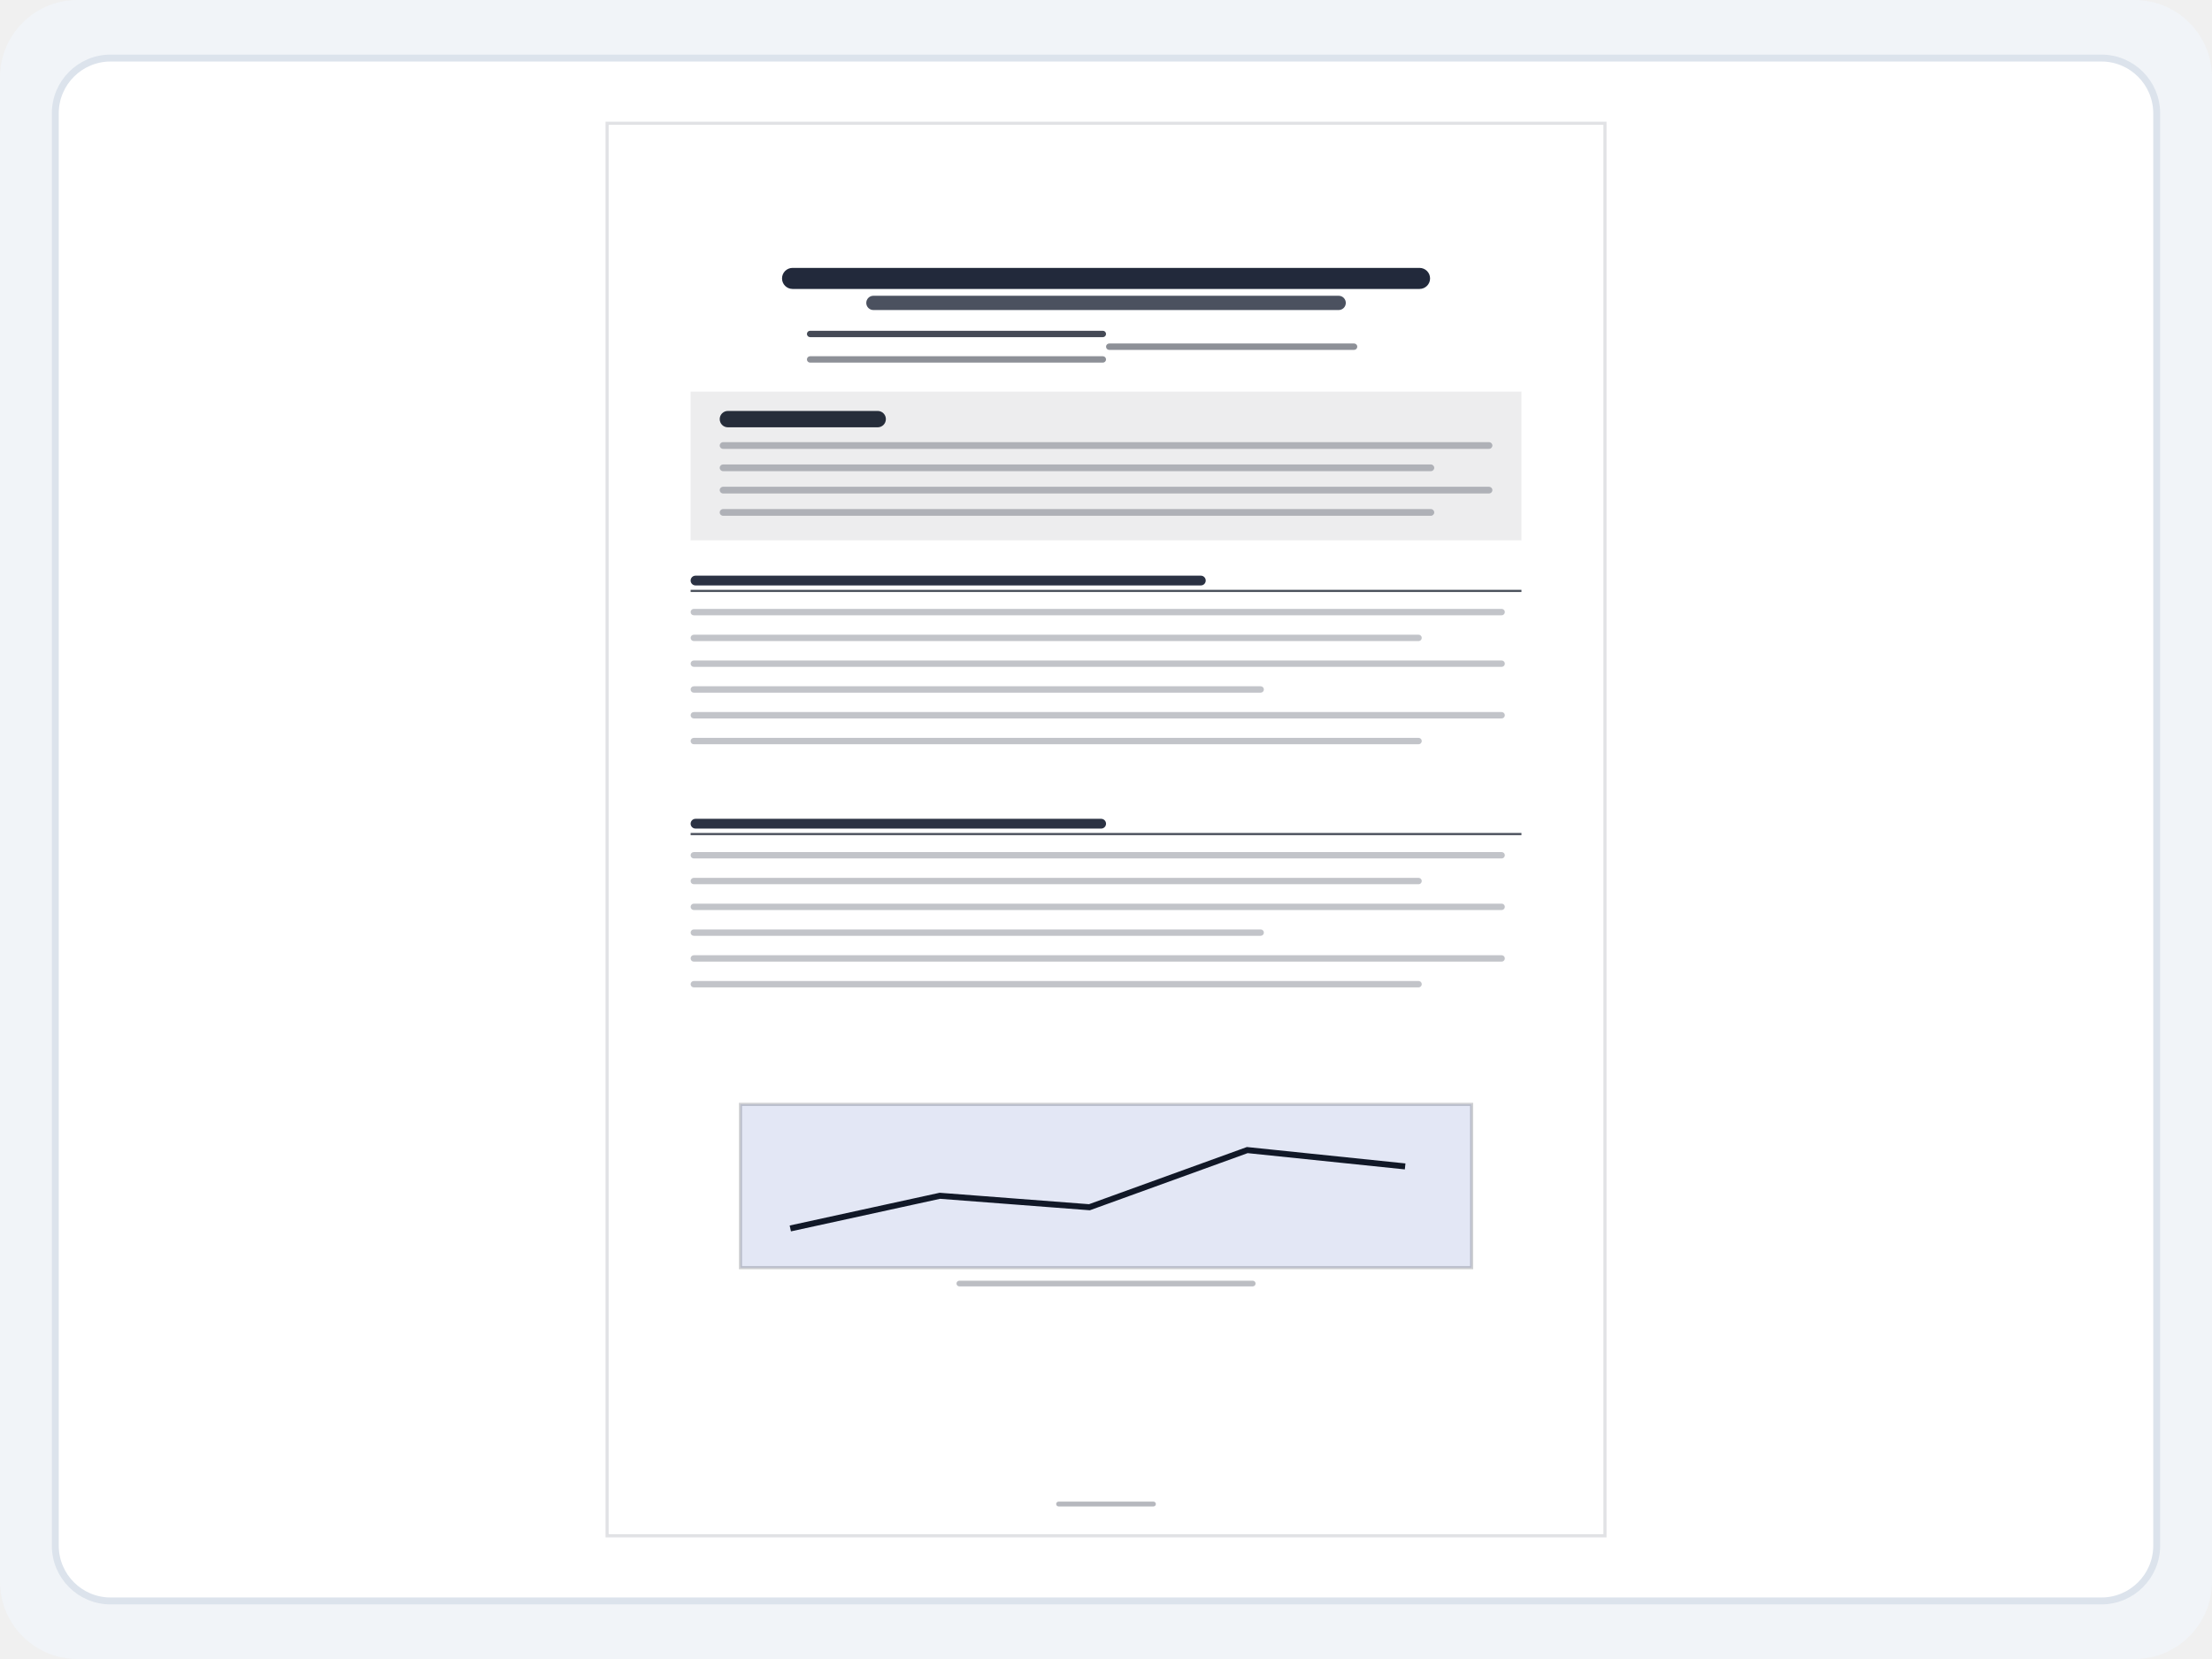
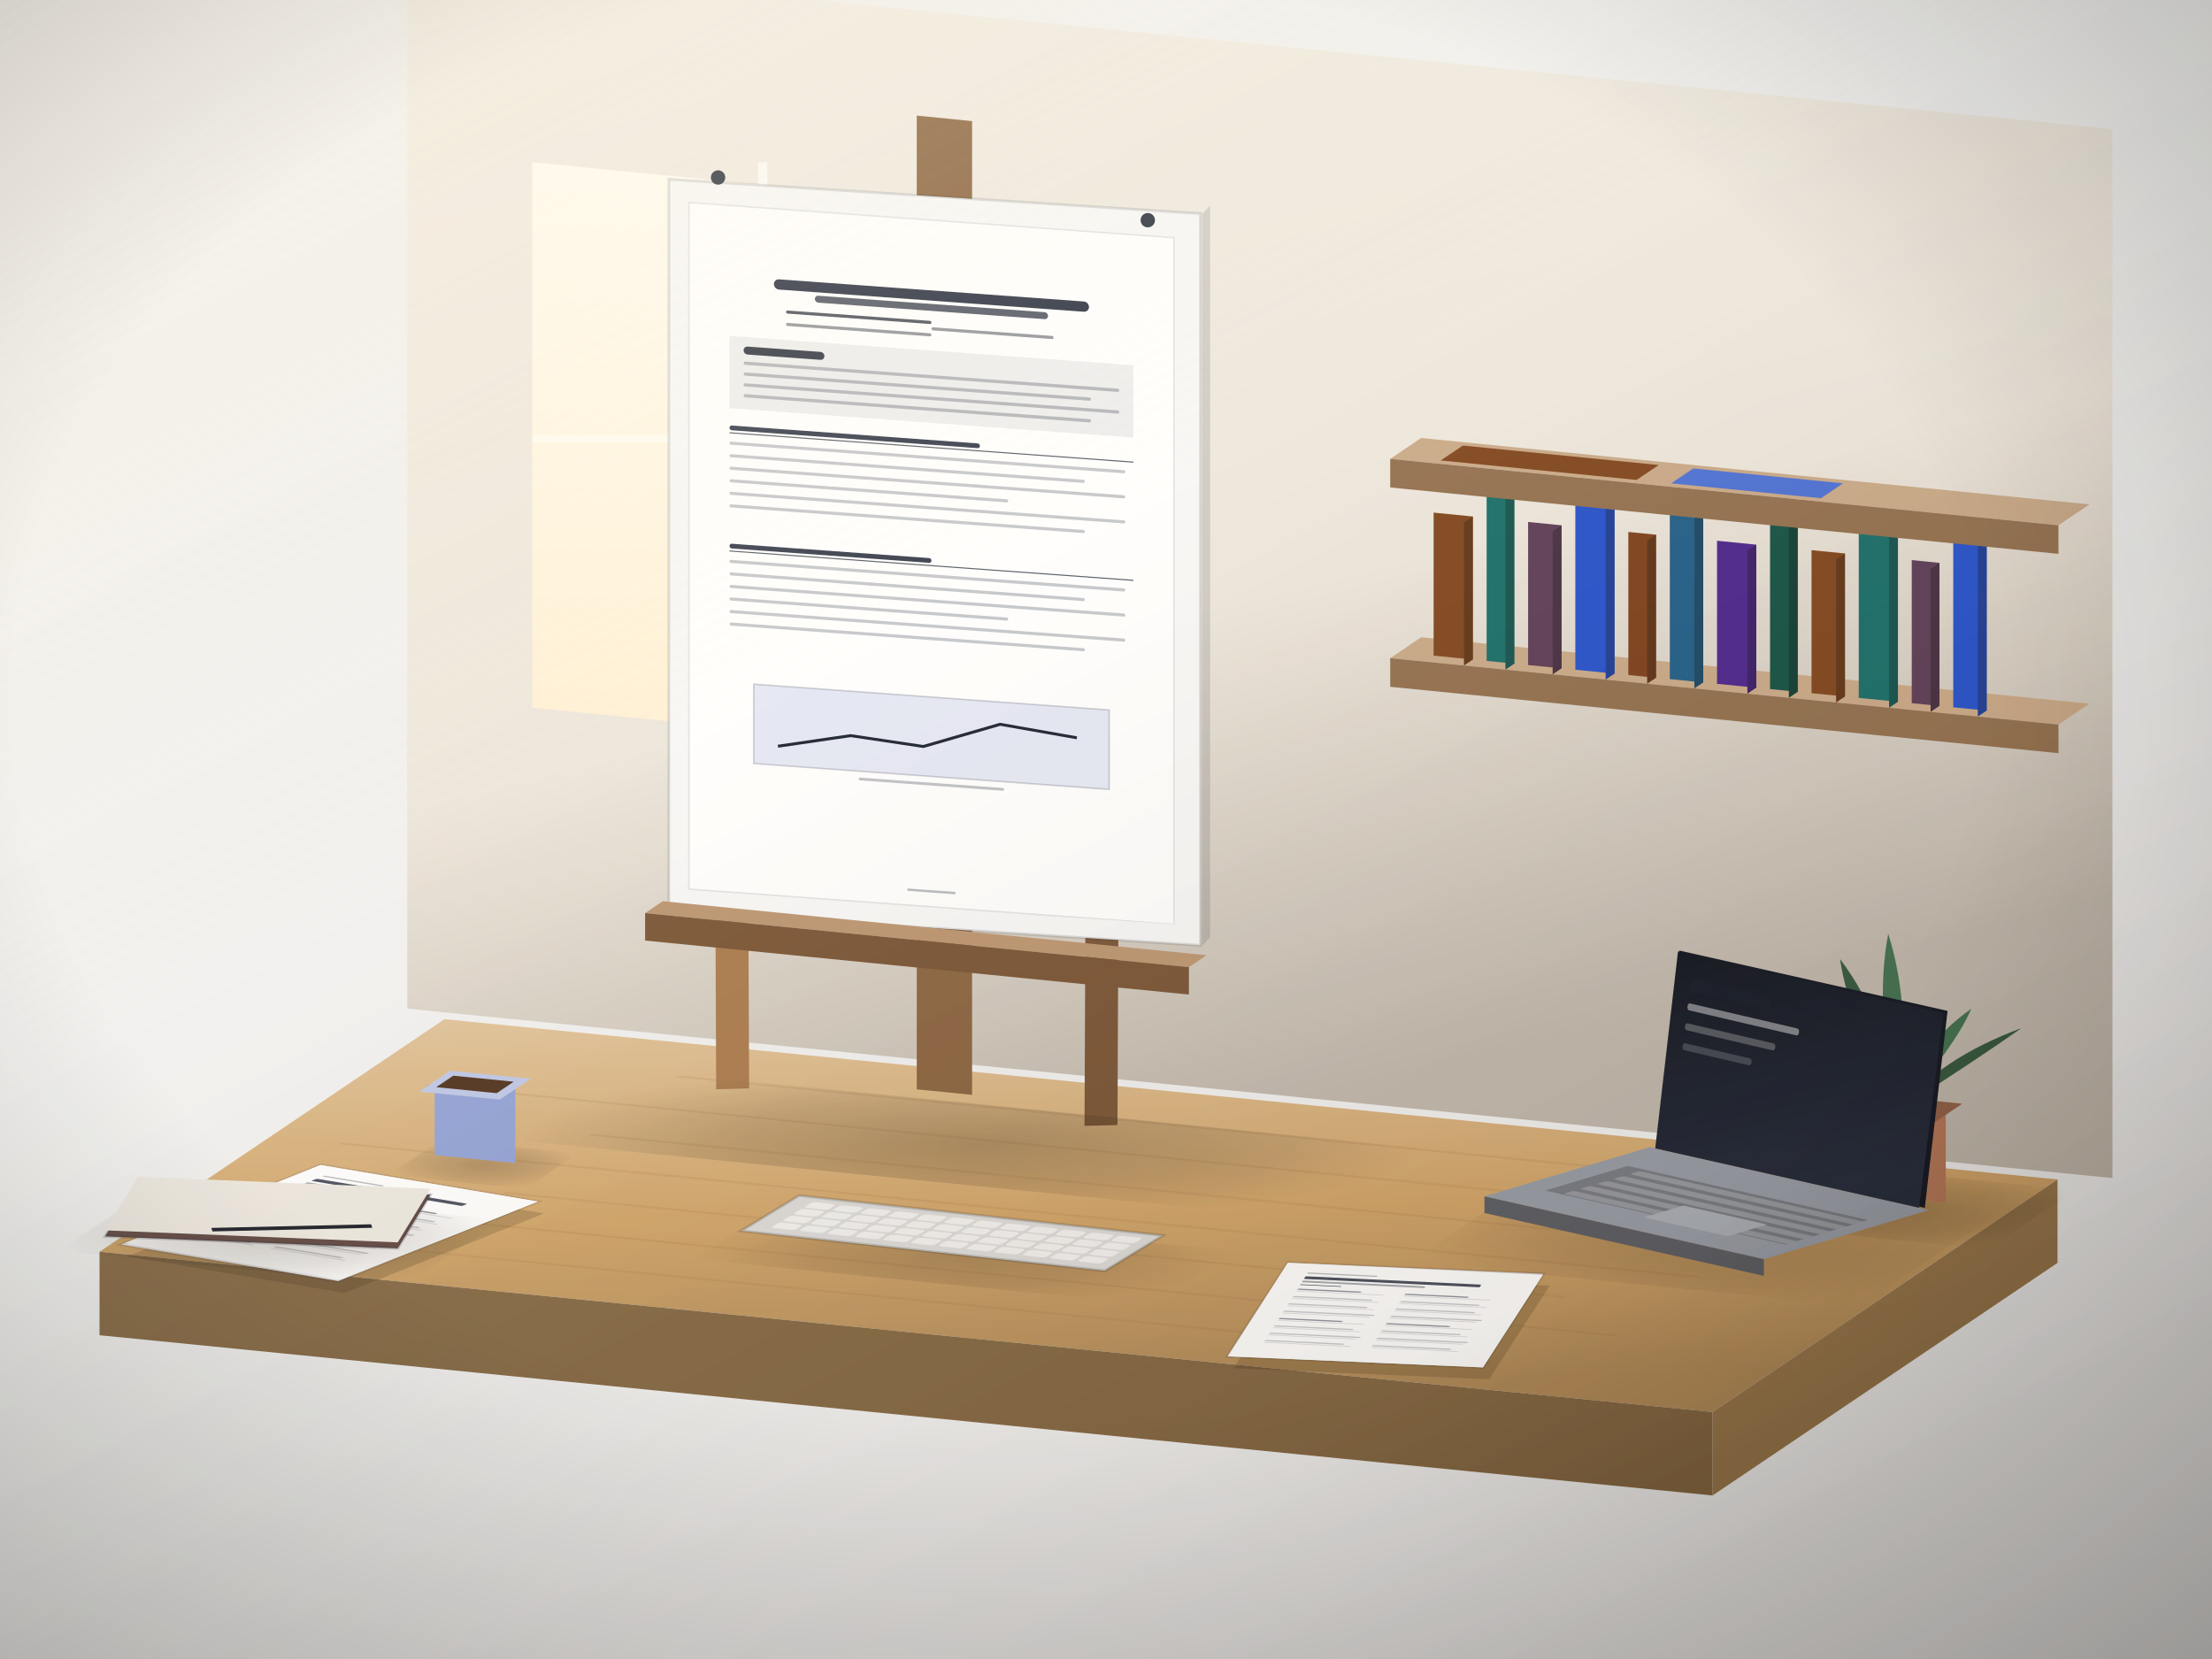
- <svg xmlns="http://www.w3.org/2000/svg" width="320" height="240" viewBox="0 0 320 240" role="img" aria-label="Single-Column template preview" data-template-id="article-single">
-   <rect width="320" height="240" rx="11.2" fill="#F1F4F8" />
-   <rect x="8" y="8.4" width="304" height="223.2" rx="8" fill="#FFFFFF" stroke="#DCE3EC" />
-   <svg x="87.6" y="17.6" width="144.81" height="204.8" viewBox="0 0 320 452.57" preserveAspectRatio="none" aria-hidden="true">
-     <rect width="320" height="452.57" fill="#FFFFFF" />
-     <rect x="0.5" y="0.5" width="319" height="451.57" fill="none" stroke="#0F172A1f" />
-     <rect x="56.42" y="46.75" width="207.17" height="6.73" rx="3.37" fill="#0F172A" opacity="0.92" />
-     <rect x="83.35" y="55.66" width="153.3" height="4.56" rx="2.28" fill="#0F172A" opacity="0.75" />
-     <rect x="64.38" y="66.85" width="95.62" height="2.04" rx="1.02" fill="#111827c7" opacity="1" />
-     <rect x="160" y="70.92" width="80.32" height="2.04" rx="1.02" fill="#1118277a" opacity="1" />
-     <rect x="64.38" y="74.99" width="95.62" height="2.04" rx="1.02" fill="#1118277a" opacity="1" />
-     <rect x="27.2" y="86.31" width="265.6" height="47.52" fill="#11182713" />
-     <rect x="36.5" y="92.48" width="53.12" height="5.23" rx="2.61" fill="#111827" opacity="0.9" />
-     <rect x="36.5" y="102.46" width="247.01" height="2.14" rx="1.07" fill="#0F172A47" opacity="1" />
-     <rect x="36.5" y="109.59" width="228.42" height="2.14" rx="1.07" fill="#0F172A47" opacity="1" />
-     <rect x="36.5" y="116.72" width="247.01" height="2.14" rx="1.07" fill="#0F172A47" opacity="1" />
-     <rect x="36.5" y="123.85" width="228.42" height="2.14" rx="1.07" fill="#0F172A47" opacity="1" />
-     <rect x="27.2" y="145.14" width="164.67" height="3.12" rx="1.56" fill="#0F172A" opacity="0.88" />
-     <rect x="27.2" y="149.66" width="265.6" height="0.7" fill="#111827bf" />
-     <rect x="27.2" y="155.76" width="260.29" height="2.04" rx="1.02" fill="#0F172A40" opacity="1" />
-     <rect x="27.2" y="164.01" width="233.73" height="2.04" rx="1.02" fill="#0F172A40" opacity="1" />
-     <rect x="27.2" y="172.25" width="260.29" height="2.04" rx="1.02" fill="#0F172A40" opacity="1" />
-     <rect x="27.2" y="180.5" width="183.26" height="2.04" rx="1.02" fill="#0F172A40" opacity="1" />
-     <rect x="27.2" y="188.74" width="260.29" height="2.04" rx="1.02" fill="#0F172A40" opacity="1" />
-     <rect x="27.2" y="196.99" width="233.73" height="2.04" rx="1.02" fill="#0F172A40" opacity="1" />
-     <rect x="27.2" y="222.87" width="132.8" height="3.12" rx="1.56" fill="#0F172A" opacity="0.88" />
-     <rect x="27.2" y="227.39" width="265.6" height="0.7" fill="#111827bf" />
-     <rect x="27.2" y="233.5" width="260.29" height="2.04" rx="1.02" fill="#0F172A40" opacity="1" />
-     <rect x="27.2" y="241.74" width="233.73" height="2.04" rx="1.02" fill="#0F172A40" opacity="1" />
-     <rect x="27.2" y="249.99" width="260.29" height="2.04" rx="1.02" fill="#0F172A40" opacity="1" />
-     <rect x="27.2" y="258.23" width="183.26" height="2.04" rx="1.02" fill="#0F172A40" opacity="1" />
-     <rect x="27.2" y="266.48" width="260.29" height="2.04" rx="1.02" fill="#0F172A40" opacity="1" />
-     <rect x="27.2" y="274.72" width="233.73" height="2.04" rx="1.02" fill="#0F172A40" opacity="1" />
-     <rect x="43.14" y="314.16" width="233.73" height="52.2" fill="#1E40AF1f" stroke="#11182733" />
-     <path d="M59.07 353.82 L106.88 343.38 L154.69 347.04 L205.15 328.77 L255.62 333.99" fill="none" stroke="#111827" stroke-width="1.92" />
-     <rect x="112.19" y="370.53" width="95.62" height="1.81" rx="0.91" fill="#0F172A47" opacity="1" />
-     <rect x="144.06" y="441.15" width="31.87" height="1.54" rx="0.77" fill="#0F172A4d" opacity="1" />
-   </svg>
+ <svg xmlns="http://www.w3.org/2000/svg" width="800" height="600" viewBox="0 0 800 600" role="img" aria-label="Single-Column template preview" data-template-id="article-single">
+   <defs>
+     <linearGradient id="tp-article-single-wall-1" x1="0" y1="0" x2="0.35" y2="1">
+       <stop offset="0" stop-color="#f0ebe3" />
+       <stop offset="0.62" stop-color="#ece5db" />
+       <stop offset="1" stop-color="#bfb6ab" />
+     </linearGradient>
+     <linearGradient id="tp-article-single-window-2" x1="0" y1="0" x2="0" y2="1">
+       <stop offset="0" stop-color="#FFFCF2" />
+       <stop offset="1" stop-color="#FFEFD2" />
+     </linearGradient>
+     <linearGradient id="tp-article-single-desk-3" x1="0" y1="0" x2="0.15" y2="1">
+       <stop offset="0" stop-color="#e0c299" />
+       <stop offset="0.55" stop-color="#d0a265" />
+       <stop offset="1" stop-color="#af8855" />
+     </linearGradient>
+     <clipPath id="tp-article-single-grain-4">
+       <path d="M160.76 368.6 L744.13 426.56 L619.37 510.68 L36 452.72 Z" />
+     </clipPath>
+     <radialGradient id="tp-article-single-shadow-5" cx="0.5" cy="0.5" r="0.5">
+       <stop offset="0" stop-color="#22160A" stop-opacity="0.26" />
+       <stop offset="0.6" stop-color="#22160A" stop-opacity="0.13" />
+       <stop offset="1" stop-color="#22160A" stop-opacity="0" />
+     </radialGradient>
+     <clipPath id="tp-article-single-board-6">
+       <path d="M248.87 72.92 L426.43 84.37 L426.43 334.37 L248.87 322.91 Z" />
+     </clipPath>
+     <radialGradient id="tp-article-single-shadow-7" cx="0.5" cy="0.5" r="0.5">
+       <stop offset="0" stop-color="#22160A" stop-opacity="0.24" />
+       <stop offset="0.6" stop-color="#22160A" stop-opacity="0.12" />
+       <stop offset="1" stop-color="#22160A" stop-opacity="0" />
+     </radialGradient>
+     <radialGradient id="tp-article-single-shadow-8" cx="0.5" cy="0.5" r="0.5">
+       <stop offset="0" stop-color="#22160A" stop-opacity="0.22" />
+       <stop offset="0.6" stop-color="#22160A" stop-opacity="0.11" />
+       <stop offset="1" stop-color="#22160A" stop-opacity="0" />
+     </radialGradient>
+     <radialGradient id="tp-article-single-shadow-9" cx="0.5" cy="0.5" r="0.5">
+       <stop offset="0" stop-color="#22160A" stop-opacity="0.2" />
+       <stop offset="0.6" stop-color="#22160A" stop-opacity="0.1" />
+       <stop offset="1" stop-color="#22160A" stop-opacity="0" />
+     </radialGradient>
+     <clipPath id="tp-article-single-keys-10">
+       <path d="M588.67 421.67 L675.58 441.22 L645.71 450.11 L558.8 430.56 Z" />
+     </clipPath>
+     <clipPath id="tp-article-single-screen-11">
+       <path d="M606.87 344.1 L703.88 365.93 L695.65 437.16 L598.63 415.34 Z" />
+     </clipPath>
+     <linearGradient id="tp-article-single-page-12" x1="0" y1="1" x2="1" y2="0">
+       <stop offset="0" stop-color="#FFFFFF" />
+       <stop offset="1" stop-color="#ececee" />
+     </linearGradient>
+     <clipPath id="tp-article-single-sheet-13">
+       <path d="M115.93 421.34 L194.54 434.55 L122.34 463.33 L43.73 450.11 Z" />
+     </clipPath>
+     <linearGradient id="tp-article-single-page-14" x1="0" y1="1" x2="1" y2="0">
+       <stop offset="0" stop-color="#FFFFFF" />
+       <stop offset="1" stop-color="#ececee" />
+     </linearGradient>
+     <clipPath id="tp-article-single-sheet-15">
+       <path d="M465.76 456.69 L558.2 460.7 L536.32 494.54 L443.88 490.53 Z" />
+     </clipPath>
+     <radialGradient id="tp-article-single-shadow-16" cx="0.5" cy="0.5" r="0.5">
+       <stop offset="0" stop-color="#22160A" stop-opacity="0.2" />
+       <stop offset="0.6" stop-color="#22160A" stop-opacity="0.1" />
+       <stop offset="1" stop-color="#22160A" stop-opacity="0" />
+     </radialGradient>
+     <clipPath id="tp-article-single-keys-17">
+       <path d="M289 432.4 L420.47 446.84 L399.54 459.6 L268.07 445.16 Z" />
+     </clipPath>
+     <radialGradient id="tp-article-single-shadow-18" cx="0.5" cy="0.5" r="0.5">
+       <stop offset="0" stop-color="#22160A" stop-opacity="0.22" />
+       <stop offset="0.6" stop-color="#22160A" stop-opacity="0.11" />
+       <stop offset="1" stop-color="#22160A" stop-opacity="0" />
+     </radialGradient>
+     <linearGradient id="tp-article-single-warm-19" x1="0" y1="0" x2="0.7" y2="1">
+       <stop offset="0" stop-color="#FFF4DC" stop-opacity="0.42" />
+       <stop offset="0.45" stop-color="#FFF4DC" stop-opacity="0.1" />
+       <stop offset="1" stop-color="#3B2410" stop-opacity="0.14" />
+     </linearGradient>
+     <radialGradient id="tp-article-single-vignette-20" cx="0.45" cy="0.42" r="0.8">
+       <stop offset="0.55" stop-color="#000000" stop-opacity="0" />
+       <stop offset="1" stop-color="#000000" stop-opacity="0.28" />
+     </radialGradient>
+   </defs>
+   <path d="M147.29 364.79 L764 426.06 L764 46.66 L147.29 -14.61 Z" fill="url(#tp-article-single-wall-1)" />
+   <path d="M192.49 255.95 L359.17 272.51 L359.17 75.23 L192.49 58.67 Z" fill="url(#tp-article-single-window-2)" />
+   <rect x="274.13" y="58.67" width="3.4" height="197.28" fill="#FFFFFF" opacity="0.72" />
+   <rect x="192.49" y="157.31" width="166.68" height="2.6" fill="#FFFFFF" opacity="0.55" />
+   <path d="M513.98 230.49 L755.67 254.5 L744.47 262.05 L502.79 238.04 Z" fill="#c7a684" />
+   <path d="M502.79 248.39 L744.47 272.4 L744.47 262.05 L502.79 238.04 Z" fill="#8d6a48" />
+   <path d="M518.49 237.13 L532.66 238.53 L532.66 186.8 L518.49 185.39 Z" fill="#7b3e14" />
+   <path d="M532.66 238.53 L529.46 240.69 L529.46 188.95 L532.66 186.8 Z" fill="#592d0e" />
+   <path d="M537.66 239.03 L547.66 240.02 L547.66 175.35 L537.66 174.36 Z" fill="#0f6864" />
+   <path d="M547.66 240.02 L544.46 242.18 L544.46 177.51 L547.66 175.35 Z" fill="#0b4b48" />
+   <path d="M552.66 240.52 L564.74 241.72 L564.74 189.98 L552.66 188.78 Z" fill="#563551" />
+   <path d="M564.74 241.72 L561.54 243.88 L561.54 192.14 L564.74 189.98 Z" fill="#3e263a" />
+   <path d="M569.74 242.22 L583.91 243.62 L583.91 178.96 L569.74 177.55 Z" fill="#1c4aca" />
+   <path d="M583.91 243.62 L580.71 245.78 L580.71 181.11 L583.91 178.96 Z" fill="#143591" />
+   <path d="M588.91 244.12 L598.91 245.12 L598.91 193.38 L588.91 192.39 Z" fill="#783813" />
+   <path d="M598.91 245.12 L595.71 247.27 L595.71 195.54 L598.91 193.38 Z" fill="#56280e" />
+   <path d="M603.91 245.61 L615.99 246.81 L615.99 182.14 L603.91 180.94 Z" fill="#175784" />
+   <path d="M615.99 246.81 L612.79 248.97 L612.79 184.3 L615.99 182.14 Z" fill="#113f5f" />
+   <path d="M620.99 247.31 L635.16 248.72 L635.16 196.98 L620.99 195.57 Z" fill="#451c88" />
+   <path d="M635.16 248.72 L631.96 250.87 L631.96 199.14 L635.16 196.98 Z" fill="#321462" />
+   <path d="M640.16 249.21 L650.16 250.21 L650.16 185.54 L640.16 184.54 Z" fill="#094a3d" />
+   <path d="M650.16 250.21 L646.96 252.36 L646.96 187.69 L650.16 185.54 Z" fill="#06352c" />
+   <path d="M655.16 250.7 L667.25 251.9 L667.25 200.17 L655.16 198.97 Z" fill="#7b3e14" />
+   <path d="M667.25 251.9 L664.05 254.06 L664.05 202.33 L667.25 200.17 Z" fill="#592d0e" />
+   <path d="M672.25 252.4 L686.41 253.81 L686.41 189.14 L672.25 187.73 Z" fill="#0f6864" />
+   <path d="M686.41 253.81 L683.22 255.97 L683.22 191.3 L686.41 189.14 Z" fill="#0b4b48" />
+   <path d="M691.41 254.31 L701.42 255.3 L701.42 203.56 L691.41 202.57 Z" fill="#563551" />
+   <path d="M701.42 255.3 L698.22 257.46 L698.22 205.72 L701.42 203.56 Z" fill="#3e263a" />
+   <path d="M706.42 255.8 L718.5 257 L718.5 192.33 L706.42 191.13 Z" fill="#1c4aca" />
+   <path d="M718.5 257 L715.3 259.15 L715.3 194.48 L718.5 192.33 Z" fill="#143591" />
+   <path d="M513.98 158.41 L755.67 182.42 L744.47 189.97 L502.79 165.96 Z" fill="#c7a684" />
+   <path d="M502.79 176.3 L744.47 200.31 L744.47 189.97 L502.79 165.96 Z" fill="#8d6a48" />
+   <path d="M529.05 161.14 L599.89 168.18 L591.89 173.57 L521.05 166.53 Z" fill="#7b3e14" />
+   <path d="M612.39 169.42 L666.56 174.8 L658.56 180.19 L604.39 174.81 Z" fill="#456bd4" />
+   <path d="M160.76 368.6 L744.13 426.56 L619.37 510.68 L36 452.72 Z" fill="url(#tp-article-single-desk-3)" />
+   <path d="M36 482.9 L619.37 540.86 L619.37 510.68 L36 452.72 Z" fill="#81643f" />
+   <path d="M619.37 540.86 L744.13 456.74 L744.13 426.56 L619.37 510.68 Z" fill="#967549" />
+   <g clip-path="url(#tp-article-single-grain-4)">
+     <g transform="matrix(4.17 0.41 -1.6 1.08 160.76 368.6)">
+       <rect x="24" y="9.75" width="92" height="0.6" fill="#8A5A2B" opacity="0.13" />
+       <rect x="6" y="19.5" width="118" height="0.6" fill="#8A5A2B" opacity="0.13" />
+       <rect x="24" y="29.25" width="92" height="0.6" fill="#8A5A2B" opacity="0.13" />
+       <rect x="6" y="39" width="118" height="0.6" fill="#8A5A2B" opacity="0.13" />
+       <rect x="24" y="48.75" width="92" height="0.6" fill="#8A5A2B" opacity="0.13" />
+       <rect x="6" y="58.5" width="118" height="0.6" fill="#8A5A2B" opacity="0.13" />
+       <rect x="24" y="68.25" width="92" height="0.6" fill="#8A5A2B" opacity="0.13" />
+     </g>
+   </g>
+   <path d="M259.02 393.95 L257.6 73.98 L269.52 73.67 L270.94 393.65 Z" fill="#a77647" />
+   <path d="M392.23 407.19 L393.64 87.49 L405.56 87.19 L404.15 406.89 Z" fill="#744e2e" />
+   <path d="M331.56 393.98 L331.56 41.81 L351.57 43.8 L351.57 395.97 Z" fill="#865e39" />
+   <path d="M221.77 386.17 L517.79 415.58 L479.4 441.47 L183.38 412.06 Z" fill="url(#tp-article-single-shadow-5)" />
+   <path d="M434.87 77.31 L437.67 74.39 L437.67 339.04 L434.87 341.96 Z" fill="#0F172A24" />
+   <path d="M241.9 64.84 L434.19 77.25 L434.19 341.9 L241.9 329.49 Z" fill="#f7f7f7" stroke="#0F172A24" />
+   <g clip-path="url(#tp-article-single-board-6)">
+     <g transform="matrix(0.55 0.04 0 0.55 248.87 72.92)">
+       <rect width="320" height="452.57" fill="#FFFFFF" />
+       <rect x="0.5" y="0.5" width="319" height="451.57" fill="none" stroke="#0F172A1f" />
+       <rect x="56.42" y="46.75" width="207.17" height="6.73" rx="3.37" fill="#0F172A" opacity="0.92" />
+       <rect x="83.35" y="55.66" width="153.3" height="4.56" rx="2.28" fill="#0F172A" opacity="0.75" />
+       <rect x="64.38" y="66.85" width="95.62" height="2.04" rx="1.02" fill="#111827c7" opacity="1" />
+       <rect x="160" y="70.92" width="80.32" height="2.04" rx="1.02" fill="#1118277a" opacity="1" />
+       <rect x="64.38" y="74.99" width="95.62" height="2.04" rx="1.02" fill="#1118277a" opacity="1" />
+       <rect x="27.2" y="86.31" width="265.6" height="47.52" fill="#11182713" />
+       <rect x="36.5" y="92.48" width="53.12" height="5.23" rx="2.61" fill="#111827" opacity="0.9" />
+       <rect x="36.5" y="102.46" width="247.01" height="2.14" rx="1.07" fill="#0F172A47" opacity="1" />
+       <rect x="36.5" y="109.59" width="228.42" height="2.14" rx="1.07" fill="#0F172A47" opacity="1" />
+       <rect x="36.5" y="116.72" width="247.01" height="2.14" rx="1.07" fill="#0F172A47" opacity="1" />
+       <rect x="36.5" y="123.85" width="228.42" height="2.14" rx="1.07" fill="#0F172A47" opacity="1" />
+       <rect x="27.2" y="145.14" width="164.67" height="3.12" rx="1.56" fill="#0F172A" opacity="0.88" />
+       <rect x="27.2" y="149.66" width="265.6" height="0.7" fill="#111827bf" />
+       <rect x="27.2" y="155.76" width="260.29" height="2.04" rx="1.02" fill="#0F172A40" opacity="1" />
+       <rect x="27.2" y="164.01" width="233.73" height="2.04" rx="1.02" fill="#0F172A40" opacity="1" />
+       <rect x="27.2" y="172.25" width="260.29" height="2.04" rx="1.02" fill="#0F172A40" opacity="1" />
+       <rect x="27.2" y="180.5" width="183.26" height="2.04" rx="1.02" fill="#0F172A40" opacity="1" />
+       <rect x="27.2" y="188.74" width="260.29" height="2.04" rx="1.02" fill="#0F172A40" opacity="1" />
+       <rect x="27.2" y="196.99" width="233.73" height="2.04" rx="1.02" fill="#0F172A40" opacity="1" />
+       <rect x="27.2" y="222.87" width="132.8" height="3.12" rx="1.56" fill="#0F172A" opacity="0.88" />
+       <rect x="27.2" y="227.39" width="265.6" height="0.7" fill="#111827bf" />
+       <rect x="27.2" y="233.5" width="260.29" height="2.04" rx="1.02" fill="#0F172A40" opacity="1" />
+       <rect x="27.2" y="241.74" width="233.73" height="2.04" rx="1.02" fill="#0F172A40" opacity="1" />
+       <rect x="27.2" y="249.99" width="260.29" height="2.04" rx="1.02" fill="#0F172A40" opacity="1" />
+       <rect x="27.2" y="258.23" width="183.26" height="2.04" rx="1.02" fill="#0F172A40" opacity="1" />
+       <rect x="27.2" y="266.48" width="260.29" height="2.04" rx="1.02" fill="#0F172A40" opacity="1" />
+       <rect x="27.2" y="274.72" width="233.73" height="2.04" rx="1.02" fill="#0F172A40" opacity="1" />
+       <rect x="43.14" y="314.16" width="233.73" height="52.2" fill="#1E40AF1f" stroke="#11182733" />
+       <path d="M59.07 353.82 L106.88 343.38 L154.69 347.04 L205.15 328.77 L255.62 333.99" fill="none" stroke="#111827" stroke-width="1.92" />
+       <rect x="112.19" y="370.53" width="95.62" height="1.81" rx="0.91" fill="#0F172A47" opacity="1" />
+       <rect x="144.06" y="441.15" width="31.87" height="1.54" rx="0.77" fill="#0F172A4d" opacity="1" />
+     </g>
+   </g>
+   <circle cx="259.7" cy="64.19" r="2.6" fill="#111827eb" />
+   <circle cx="415.11" cy="79.63" r="2.6" fill="#111827eb" />
+   <path d="M233.31 330.24 L429.99 349.78 L436.39 345.47 L239.71 325.93 Z" fill="#b9916c" />
+   <path d="M233.31 340.16 L429.99 359.7 L429.99 349.78 L233.31 330.24 Z" fill="#744e2e" />
+   <path d="M661.04 421.45 L750.75 430.36 L718.96 451.79 L629.26 442.88 Z" fill="url(#tp-article-single-shadow-7)" />
+   <path d="M669.22 431.49 L703.72 434.92 L703.72 403.19 L669.22 399.76 Z" fill="#b27354" />
+   <path d="M675.18 395.74 L709.68 399.17 L697.76 407.2 L663.26 403.78 Z" fill="#8e5c43" />
+   <path d="M686.47 401.47 Q661.67 384.15 650.86 374.83 Q675.67 384.15 686.47 401.47" fill="#294f35" opacity="0.96" />
+   <path d="M686.47 401.47 Q663.58 376.79 654.68 360.11 Q677.58 376.79 686.47 401.47" fill="#366947" opacity="0.96" />
+   <path d="M686.47 401.47 Q668.97 370.16 665.47 346.84 Q682.97 370.16 686.47 401.47" fill="#294f35" opacity="0.96" />
+   <path d="M686.47 401.47 Q677.69 365.57 682.9 337.68 Q691.69 365.57 686.47 401.47" fill="#366947" opacity="0.96" />
+   <path d="M686.47 401.47 Q684.42 378.94 696.38 364.4 Q698.42 378.94 686.47 401.47" fill="#294f35" opacity="0.96" />
+   <path d="M686.47 401.47 Q692.72 379.13 712.98 364.8 Q706.72 379.13 686.47 401.47" fill="#366947" opacity="0.96" />
+   <path d="M686.47 401.47 Q701.78 382.64 731.1 371.82 Q715.78 382.64 686.47 401.47" fill="#294f35" opacity="0.96" />
+   <path d="M159.47 412.18 L209.05 417.11 L190.02 429.95 L140.43 425.02 Z" fill="url(#tp-article-single-shadow-8)" />
+   <path d="M157.2 417.74 L186.37 420.64 L186.37 393.91 L157.2 391.01 Z" fill="#8fa0d7" />
+   <path d="M162.8 387.24 L191.97 390.14 L180.77 397.68 L151.6 394.79 Z" fill="#bcc6e7" />
+   <path d="M163.93 389.04 L185.8 391.21 L179.65 395.36 L157.77 393.19 Z" fill="#4A2C16" />
+   <path d="M174.26 406.53 q10 -3 10 4.5 q0 6.5 -10 3" fill="none" stroke="#8fa0d7" stroke-width="2.4" />
+   <path d="M562.46 421.08 L724.97 437.22 L672.76 472.42 L510.25 456.28 Z" fill="url(#tp-article-single-shadow-9)" />
+   <path d="M596.61 414.88 L697.67 437.62 L637.93 455.4 L536.87 432.67 Z" fill="#949aa5" />
+   <path d="M536.87 432.67 L637.93 455.4 L637.93 461.44 L536.87 438.7 Z" fill="#565960" />
+   <path d="M588.67 421.67 L675.58 441.22 L645.71 450.11 L558.8 430.56 Z" fill="#737881" />
+   <g clip-path="url(#tp-article-single-keys-10)">
+     <g transform="matrix(3.37 0.76 -2.93 0.87 588.67 421.67)">
+       <rect x="1.8" y="0.61" width="26.4" height="1.22" rx="0.24" fill="#FFFFFF" opacity="0.22" />
+       <rect x="1.8" y="2.65" width="26.4" height="1.22" rx="0.24" fill="#FFFFFF" opacity="0.22" />
+       <rect x="1.8" y="4.69" width="26.4" height="1.22" rx="0.24" fill="#FFFFFF" opacity="0.22" />
+       <rect x="1.8" y="6.73" width="26.4" height="1.22" rx="0.24" fill="#FFFFFF" opacity="0.22" />
+       <rect x="1.8" y="8.77" width="26.4" height="1.22" rx="0.24" fill="#FFFFFF" opacity="0.22" />
+     </g>
+   </g>
+   <path d="M608.8 436.02 L639.12 442.84 L624.78 447.11 L594.47 440.29 Z" fill="#a7acb5" />
+   <path d="M607.35 343.78 L704.36 365.6 L696.13 436.84 L599.11 415.01 Z" fill="#0b101d" />
+   <g clip-path="url(#tp-article-single-screen-11)">
+     <g transform="matrix(0.3 0.07 -0.05 0.4 606.87 344.1)">
+       <defs>
+         <linearGradient id="neutral-screen-320" x1="0" y1="0" x2="0.6" y2="1">
+           <stop offset="0" stop-color="#090e19" />
+           <stop offset="1" stop-color="#1d2537" />
+         </linearGradient>
+       </defs>
+       <rect width="320" height="180" fill="url(#neutral-screen-320)" />
+       <rect x="19.2" y="21.6" width="96" height="10.8" rx="3.6" fill="#11182780" />
+       <rect x="19.2" y="43.2" width="134.4" height="6.3" rx="2.7" fill="#FFFFFF" opacity="0.45" />
+       <rect x="19.2" y="61.2" width="108.8" height="6.3" rx="2.7" fill="#FFFFFF" opacity="0.26" />
+       <rect x="19.2" y="79.2" width="83.2" height="6.3" rx="2.7" fill="#FFFFFF" opacity="0.18" />
+     </g>
+   </g>
+   <path d="M118.18 425.63 L196.79 438.85 L124.59 467.62 L45.98 454.41 Z" fill="#2417082e" />
+   <path d="M115.93 421.34 L194.54 434.55 L122.34 463.33 L43.73 450.11 Z" fill="url(#tp-article-single-page-12)" stroke="#0F172A1f" />
+   <g clip-path="url(#tp-article-single-sheet-13)">
+     <g transform="matrix(0.36 0.06 -0.23 0.09 115.93 421.34)">
+       <rect width="220" height="311.14" fill="#FFFFFF" />
+       <rect x="22" y="28" width="59.84" height="3.73" fill="#0F172A" opacity="0.3" />
+       <rect x="22" y="40.45" width="151.36" height="8.71" rx="1.24" fill="#0F172A" opacity="0.78" />
+       <rect x="22" y="54.45" width="105.6" height="5.6" rx="0.93" fill="#0F172A" opacity="0.38" />
+       <rect x="22" y="66.9" width="35.2" height="1.87" fill="#111827d9" />
+       <rect x="22" y="80.9" width="55.18" height="3.86" rx="1.93" fill="#0F172A" opacity="0.48" />
+       <rect x="22" y="87.65" width="75.24" height="2.31" rx="1.16" fill="#0F172A" opacity="0.15" />
+       <rect x="22" y="105.01" width="68.55" height="3.86" rx="1.93" fill="#0F172A" opacity="0.24" />
+       <rect x="22" y="111.76" width="75.24" height="2.31" rx="1.16" fill="#0F172A" opacity="0.15" />
+       <rect x="22" y="129.12" width="68.55" height="3.86" rx="1.93" fill="#0F172A" opacity="0.24" />
+       <rect x="22" y="135.88" width="75.24" height="2.31" rx="1.16" fill="#0F172A" opacity="0.15" />
+       <rect x="22" y="153.24" width="78.58" height="3.86" rx="1.93" fill="#0F172A" opacity="0.24" />
+       <rect x="22" y="159.99" width="75.24" height="2.31" rx="1.16" fill="#0F172A" opacity="0.15" />
+       <rect x="22" y="177.35" width="55.18" height="3.86" rx="1.93" fill="#0F172A" opacity="0.48" />
+       <rect x="22" y="184.1" width="75.24" height="2.31" rx="1.16" fill="#0F172A" opacity="0.15" />
+       <rect x="22" y="201.47" width="68.55" height="3.86" rx="1.93" fill="#0F172A" opacity="0.24" />
+       <rect x="22" y="208.22" width="75.24" height="2.31" rx="1.16" fill="#0F172A" opacity="0.15" />
+       <rect x="22" y="225.58" width="78.58" height="3.86" rx="1.93" fill="#0F172A" opacity="0.24" />
+       <rect x="22" y="232.33" width="75.24" height="2.31" rx="1.16" fill="#0F172A" opacity="0.15" />
+       <rect x="22" y="249.69" width="68.55" height="3.86" rx="1.93" fill="#0F172A" opacity="0.24" />
+       <rect x="22" y="256.44" width="75.24" height="2.31" rx="1.16" fill="#0F172A" opacity="0.15" />
+       <rect x="114.4" y="80.9" width="55.18" height="3.86" rx="1.93" fill="#0F172A" opacity="0.48" />
+       <rect x="114.4" y="87.65" width="75.24" height="2.31" rx="1.16" fill="#0F172A" opacity="0.15" />
+       <rect x="114.4" y="105.01" width="68.55" height="3.86" rx="1.93" fill="#0F172A" opacity="0.24" />
+       <rect x="114.4" y="111.76" width="75.24" height="2.31" rx="1.16" fill="#0F172A" opacity="0.15" />
+       <rect x="114.4" y="129.12" width="68.55" height="3.86" rx="1.93" fill="#0F172A" opacity="0.24" />
+       <rect x="114.4" y="135.88" width="75.24" height="2.31" rx="1.16" fill="#0F172A" opacity="0.15" />
+       <rect x="114.4" y="153.24" width="78.58" height="3.86" rx="1.93" fill="#0F172A" opacity="0.24" />
+       <rect x="114.4" y="159.99" width="75.24" height="2.31" rx="1.16" fill="#0F172A" opacity="0.15" />
+       <rect x="114.4" y="177.35" width="55.18" height="3.86" rx="1.93" fill="#0F172A" opacity="0.48" />
+       <rect x="114.4" y="184.1" width="75.24" height="2.31" rx="1.16" fill="#0F172A" opacity="0.15" />
+       <rect x="114.4" y="201.47" width="68.55" height="3.86" rx="1.93" fill="#0F172A" opacity="0.24" />
+       <rect x="114.4" y="208.22" width="75.24" height="2.31" rx="1.16" fill="#0F172A" opacity="0.15" />
+       <rect x="114.4" y="225.58" width="78.58" height="3.86" rx="1.93" fill="#0F172A" opacity="0.24" />
+       <rect x="114.4" y="232.33" width="75.24" height="2.31" rx="1.16" fill="#0F172A" opacity="0.15" />
+       <rect x="114.4" y="249.69" width="68.55" height="3.86" rx="1.93" fill="#0F172A" opacity="0.24" />
+       <rect x="114.4" y="256.44" width="75.24" height="2.31" rx="1.16" fill="#0F172A" opacity="0.15" />
+     </g>
+   </g>
+   <path d="M468 460.99 L560.45 464.99 L538.57 498.83 L446.12 494.83 Z" fill="#2417082e" />
+   <path d="M465.76 456.69 L558.2 460.7 L536.32 494.54 L443.88 490.53 Z" fill="url(#tp-article-single-page-14)" stroke="#0F172A1f" />
+   <g clip-path="url(#tp-article-single-sheet-15)">
+     <g transform="matrix(0.42 0.02 -0.07 0.11 465.76 456.69)">
+       <rect width="220" height="311.14" fill="#FFFFFF" />
+       <rect x="22" y="28" width="59.84" height="3.73" fill="#0F172A" opacity="0.3" />
+       <rect x="22" y="40.45" width="151.36" height="8.71" rx="1.24" fill="#0F172A" opacity="0.78" />
+       <rect x="22" y="54.45" width="105.6" height="5.6" rx="0.93" fill="#0F172A" opacity="0.38" />
+       <rect x="22" y="66.9" width="35.2" height="1.87" fill="#111827d9" />
+       <rect x="22" y="80.9" width="55.18" height="3.86" rx="1.93" fill="#0F172A" opacity="0.48" />
+       <rect x="22" y="87.65" width="75.24" height="2.31" rx="1.16" fill="#0F172A" opacity="0.15" />
+       <rect x="22" y="105.01" width="68.55" height="3.86" rx="1.93" fill="#0F172A" opacity="0.24" />
+       <rect x="22" y="111.76" width="75.24" height="2.31" rx="1.16" fill="#0F172A" opacity="0.15" />
+       <rect x="22" y="129.12" width="68.55" height="3.86" rx="1.93" fill="#0F172A" opacity="0.24" />
+       <rect x="22" y="135.88" width="75.24" height="2.31" rx="1.16" fill="#0F172A" opacity="0.15" />
+       <rect x="22" y="153.24" width="78.58" height="3.86" rx="1.93" fill="#0F172A" opacity="0.24" />
+       <rect x="22" y="159.99" width="75.24" height="2.31" rx="1.16" fill="#0F172A" opacity="0.15" />
+       <rect x="22" y="177.35" width="55.18" height="3.86" rx="1.93" fill="#0F172A" opacity="0.48" />
+       <rect x="22" y="184.1" width="75.24" height="2.31" rx="1.16" fill="#0F172A" opacity="0.15" />
+       <rect x="22" y="201.47" width="68.55" height="3.86" rx="1.93" fill="#0F172A" opacity="0.24" />
+       <rect x="22" y="208.22" width="75.24" height="2.31" rx="1.16" fill="#0F172A" opacity="0.15" />
+       <rect x="22" y="225.58" width="78.58" height="3.86" rx="1.93" fill="#0F172A" opacity="0.24" />
+       <rect x="22" y="232.33" width="75.24" height="2.31" rx="1.16" fill="#0F172A" opacity="0.15" />
+       <rect x="22" y="249.69" width="68.55" height="3.86" rx="1.93" fill="#0F172A" opacity="0.24" />
+       <rect x="22" y="256.44" width="75.24" height="2.31" rx="1.16" fill="#0F172A" opacity="0.15" />
+       <rect x="114.4" y="80.9" width="55.18" height="3.86" rx="1.93" fill="#0F172A" opacity="0.48" />
+       <rect x="114.4" y="87.65" width="75.24" height="2.31" rx="1.16" fill="#0F172A" opacity="0.15" />
+       <rect x="114.4" y="105.01" width="68.55" height="3.86" rx="1.93" fill="#0F172A" opacity="0.24" />
+       <rect x="114.4" y="111.76" width="75.24" height="2.31" rx="1.16" fill="#0F172A" opacity="0.15" />
+       <rect x="114.4" y="129.12" width="68.55" height="3.86" rx="1.93" fill="#0F172A" opacity="0.24" />
+       <rect x="114.4" y="135.88" width="75.24" height="2.31" rx="1.16" fill="#0F172A" opacity="0.15" />
+       <rect x="114.4" y="153.24" width="78.58" height="3.86" rx="1.93" fill="#0F172A" opacity="0.24" />
+       <rect x="114.4" y="159.99" width="75.24" height="2.31" rx="1.16" fill="#0F172A" opacity="0.15" />
+       <rect x="114.4" y="177.35" width="55.18" height="3.86" rx="1.93" fill="#0F172A" opacity="0.48" />
+       <rect x="114.4" y="184.1" width="75.24" height="2.31" rx="1.16" fill="#0F172A" opacity="0.15" />
+       <rect x="114.4" y="201.47" width="68.55" height="3.86" rx="1.93" fill="#0F172A" opacity="0.24" />
+       <rect x="114.4" y="208.22" width="75.24" height="2.31" rx="1.16" fill="#0F172A" opacity="0.15" />
+       <rect x="114.4" y="225.58" width="78.58" height="3.86" rx="1.93" fill="#0F172A" opacity="0.24" />
+       <rect x="114.4" y="232.33" width="75.24" height="2.31" rx="1.16" fill="#0F172A" opacity="0.15" />
+       <rect x="114.4" y="249.69" width="68.55" height="3.86" rx="1.93" fill="#0F172A" opacity="0.24" />
+       <rect x="114.4" y="256.44" width="75.24" height="2.31" rx="1.16" fill="#0F172A" opacity="0.15" />
+     </g>
+   </g>
+   <path d="M279.82 435.96 L446.5 452.52 L417.71 471.93 L251.03 455.37 Z" fill="url(#tp-article-single-shadow-16)" />
+   <path d="M289 432.4 L420.47 446.84 L399.54 459.6 L268.07 445.16 Z" fill="#dbdad8" stroke="#0F172A2e" />
+   <g clip-path="url(#tp-article-single-keys-17)">
+     <g transform="matrix(4.11 0.45 -1.74 1.06 289 432.4)">
+       <rect x="1.8" y="1.4" width="2.1" height="1.9" rx="0.4" fill="#FFFFFF" opacity="0.6" />
+       <rect x="4.25" y="1.4" width="2.1" height="1.9" rx="0.4" fill="#FFFFFF" opacity="0.6" />
+       <rect x="6.7" y="1.4" width="2.1" height="1.9" rx="0.4" fill="#FFFFFF" opacity="0.6" />
+       <rect x="9.15" y="1.4" width="2.1" height="1.9" rx="0.4" fill="#FFFFFF" opacity="0.6" />
+       <rect x="11.6" y="1.4" width="2.1" height="1.9" rx="0.4" fill="#FFFFFF" opacity="0.6" />
+       <rect x="14.05" y="1.4" width="2.1" height="1.9" rx="0.4" fill="#FFFFFF" opacity="0.6" />
+       <rect x="16.5" y="1.4" width="2.1" height="1.9" rx="0.4" fill="#FFFFFF" opacity="0.6" />
+       <rect x="18.95" y="1.4" width="2.1" height="1.9" rx="0.4" fill="#FFFFFF" opacity="0.6" />
+       <rect x="21.4" y="1.4" width="2.1" height="1.9" rx="0.4" fill="#FFFFFF" opacity="0.6" />
+       <rect x="23.85" y="1.4" width="2.1" height="1.9" rx="0.4" fill="#FFFFFF" opacity="0.6" />
+       <rect x="26.3" y="1.4" width="2.1" height="1.9" rx="0.4" fill="#FFFFFF" opacity="0.6" />
+       <rect x="28.75" y="1.4" width="2.1" height="1.9" rx="0.4" fill="#FFFFFF" opacity="0.6" />
+       <rect x="1.8" y="3.7" width="2.1" height="1.9" rx="0.4" fill="#FFFFFF" opacity="0.6" />
+       <rect x="4.25" y="3.7" width="2.1" height="1.9" rx="0.4" fill="#FFFFFF" opacity="0.6" />
+       <rect x="6.7" y="3.7" width="2.1" height="1.9" rx="0.4" fill="#FFFFFF" opacity="0.6" />
+       <rect x="9.15" y="3.7" width="2.1" height="1.9" rx="0.4" fill="#FFFFFF" opacity="0.6" />
+       <rect x="11.6" y="3.7" width="2.1" height="1.9" rx="0.4" fill="#FFFFFF" opacity="0.6" />
+       <rect x="14.05" y="3.7" width="2.1" height="1.9" rx="0.4" fill="#FFFFFF" opacity="0.6" />
+       <rect x="16.5" y="3.7" width="2.1" height="1.9" rx="0.4" fill="#FFFFFF" opacity="0.6" />
+       <rect x="18.95" y="3.7" width="2.1" height="1.9" rx="0.4" fill="#FFFFFF" opacity="0.6" />
+       <rect x="21.4" y="3.7" width="2.1" height="1.9" rx="0.4" fill="#FFFFFF" opacity="0.6" />
+       <rect x="23.85" y="3.7" width="2.1" height="1.9" rx="0.4" fill="#FFFFFF" opacity="0.6" />
+       <rect x="26.3" y="3.7" width="2.1" height="1.9" rx="0.4" fill="#FFFFFF" opacity="0.6" />
+       <rect x="28.75" y="3.7" width="2.1" height="1.9" rx="0.4" fill="#FFFFFF" opacity="0.6" />
+       <rect x="1.8" y="6" width="2.1" height="1.9" rx="0.4" fill="#FFFFFF" opacity="0.6" />
+       <rect x="4.25" y="6" width="2.1" height="1.9" rx="0.4" fill="#FFFFFF" opacity="0.6" />
+       <rect x="6.7" y="6" width="2.1" height="1.9" rx="0.4" fill="#FFFFFF" opacity="0.6" />
+       <rect x="9.15" y="6" width="2.1" height="1.9" rx="0.4" fill="#FFFFFF" opacity="0.6" />
+       <rect x="11.6" y="6" width="2.1" height="1.9" rx="0.4" fill="#FFFFFF" opacity="0.6" />
+       <rect x="14.05" y="6" width="2.1" height="1.9" rx="0.4" fill="#FFFFFF" opacity="0.6" />
+       <rect x="16.5" y="6" width="2.1" height="1.9" rx="0.4" fill="#FFFFFF" opacity="0.6" />
+       <rect x="18.95" y="6" width="2.1" height="1.9" rx="0.4" fill="#FFFFFF" opacity="0.6" />
+       <rect x="21.4" y="6" width="2.1" height="1.9" rx="0.4" fill="#FFFFFF" opacity="0.6" />
+       <rect x="23.85" y="6" width="2.1" height="1.9" rx="0.4" fill="#FFFFFF" opacity="0.6" />
+       <rect x="26.3" y="6" width="2.1" height="1.9" rx="0.4" fill="#FFFFFF" opacity="0.6" />
+       <rect x="28.75" y="6" width="2.1" height="1.9" rx="0.4" fill="#FFFFFF" opacity="0.6" />
+       <rect x="1.8" y="8.3" width="2.1" height="1.9" rx="0.4" fill="#FFFFFF" opacity="0.6" />
+       <rect x="4.25" y="8.3" width="2.1" height="1.9" rx="0.4" fill="#FFFFFF" opacity="0.6" />
+       <rect x="6.7" y="8.3" width="2.1" height="1.9" rx="0.4" fill="#FFFFFF" opacity="0.6" />
+       <rect x="9.15" y="8.3" width="2.1" height="1.9" rx="0.4" fill="#FFFFFF" opacity="0.6" />
+       <rect x="11.6" y="8.3" width="2.1" height="1.9" rx="0.4" fill="#FFFFFF" opacity="0.6" />
+       <rect x="14.05" y="8.3" width="2.1" height="1.9" rx="0.4" fill="#FFFFFF" opacity="0.6" />
+       <rect x="16.5" y="8.3" width="2.1" height="1.9" rx="0.4" fill="#FFFFFF" opacity="0.6" />
+       <rect x="18.95" y="8.3" width="2.1" height="1.9" rx="0.4" fill="#FFFFFF" opacity="0.6" />
+       <rect x="21.4" y="8.3" width="2.1" height="1.9" rx="0.4" fill="#FFFFFF" opacity="0.6" />
+       <rect x="23.85" y="8.3" width="2.1" height="1.9" rx="0.4" fill="#FFFFFF" opacity="0.6" />
+       <rect x="26.3" y="8.3" width="2.1" height="1.9" rx="0.4" fill="#FFFFFF" opacity="0.6" />
+       <rect x="28.75" y="8.3" width="2.1" height="1.9" rx="0.4" fill="#FFFFFF" opacity="0.6" />
+     </g>
+   </g>
+   <path d="M56.45 428.75 L181.46 441.16 L146.27 464.89 L21.26 452.47 Z" fill="url(#tp-article-single-shadow-18)" />
+   <path d="M49.9 427.74 L155.7 432.08 L143.83 451.48 L38.03 447.14 Z" fill="#5a413c" stroke="#0F172A33" />
+   <path d="M49.9 425.59 L155.7 429.92 L143.83 449.32 L38.03 444.98 Z" fill="#ece8e0" />
+   <path d="M76.42 444.09 L134.22 442.78 L134.65 444.05 L76.85 445.36 Z" fill="#111620" />
+   <rect width="800" height="600" fill="url(#tp-article-single-warm-19)" />
+   <rect width="800" height="600" fill="url(#tp-article-single-vignette-20)" />
</svg>
